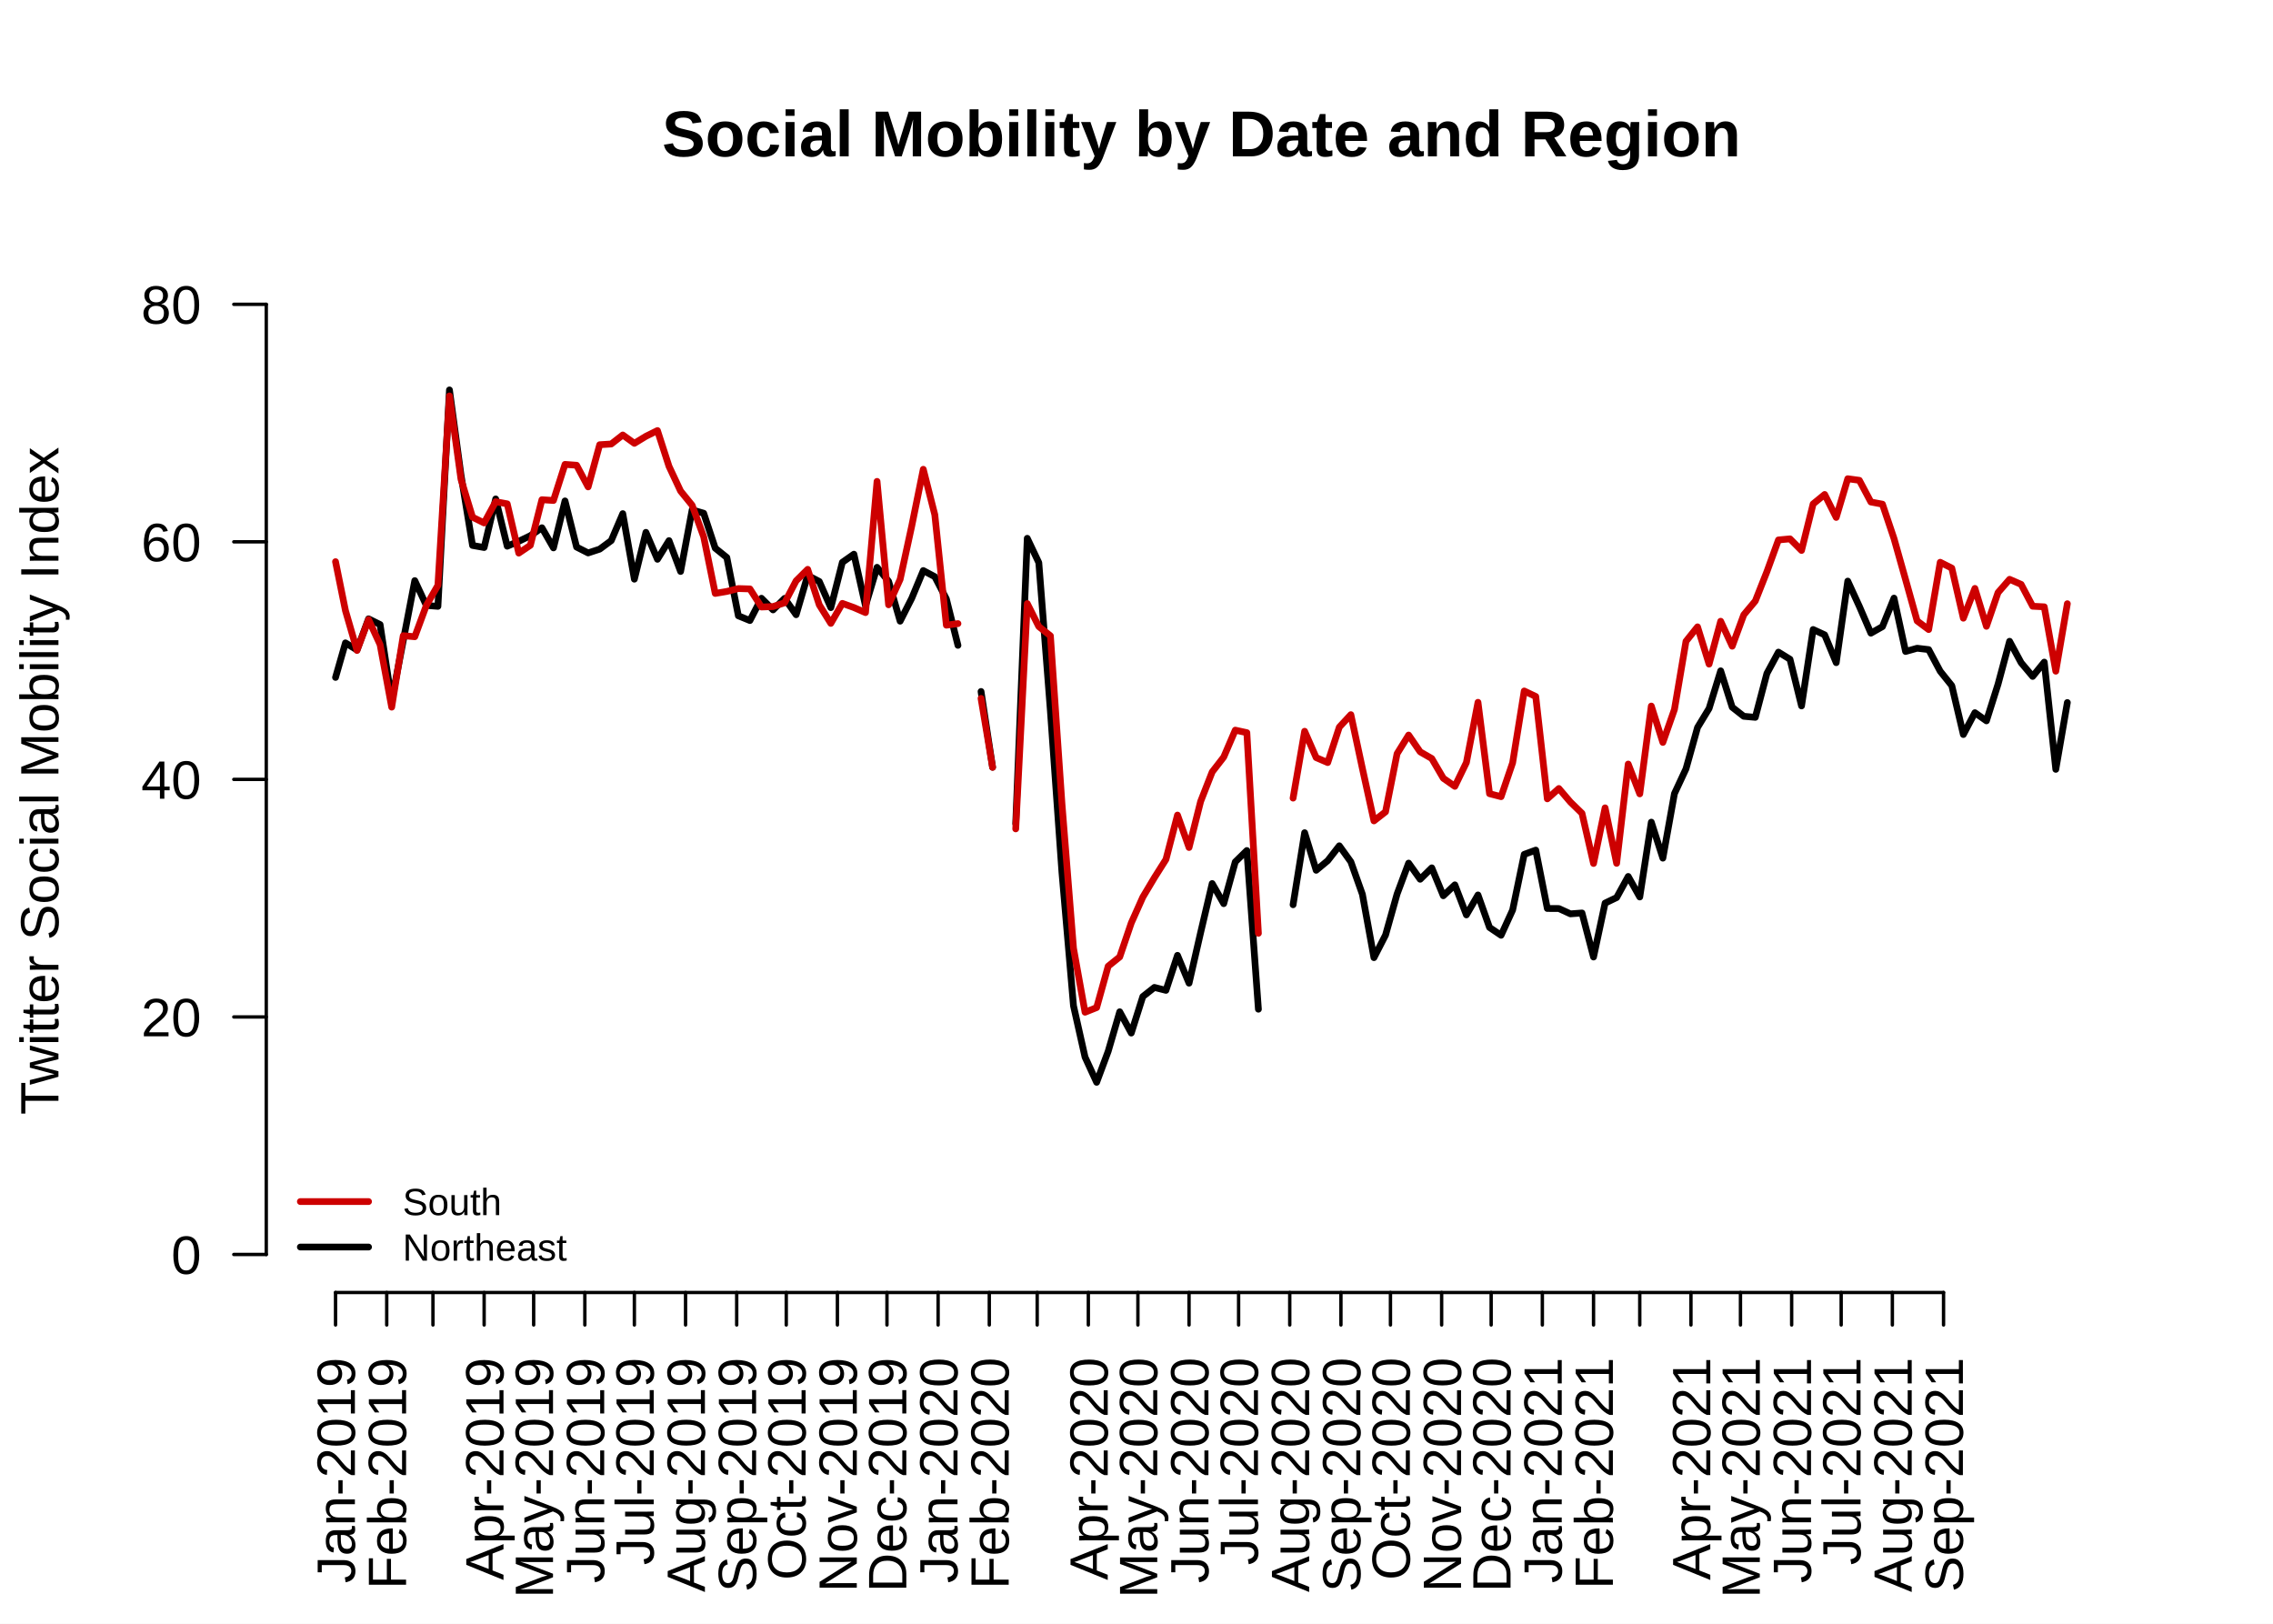
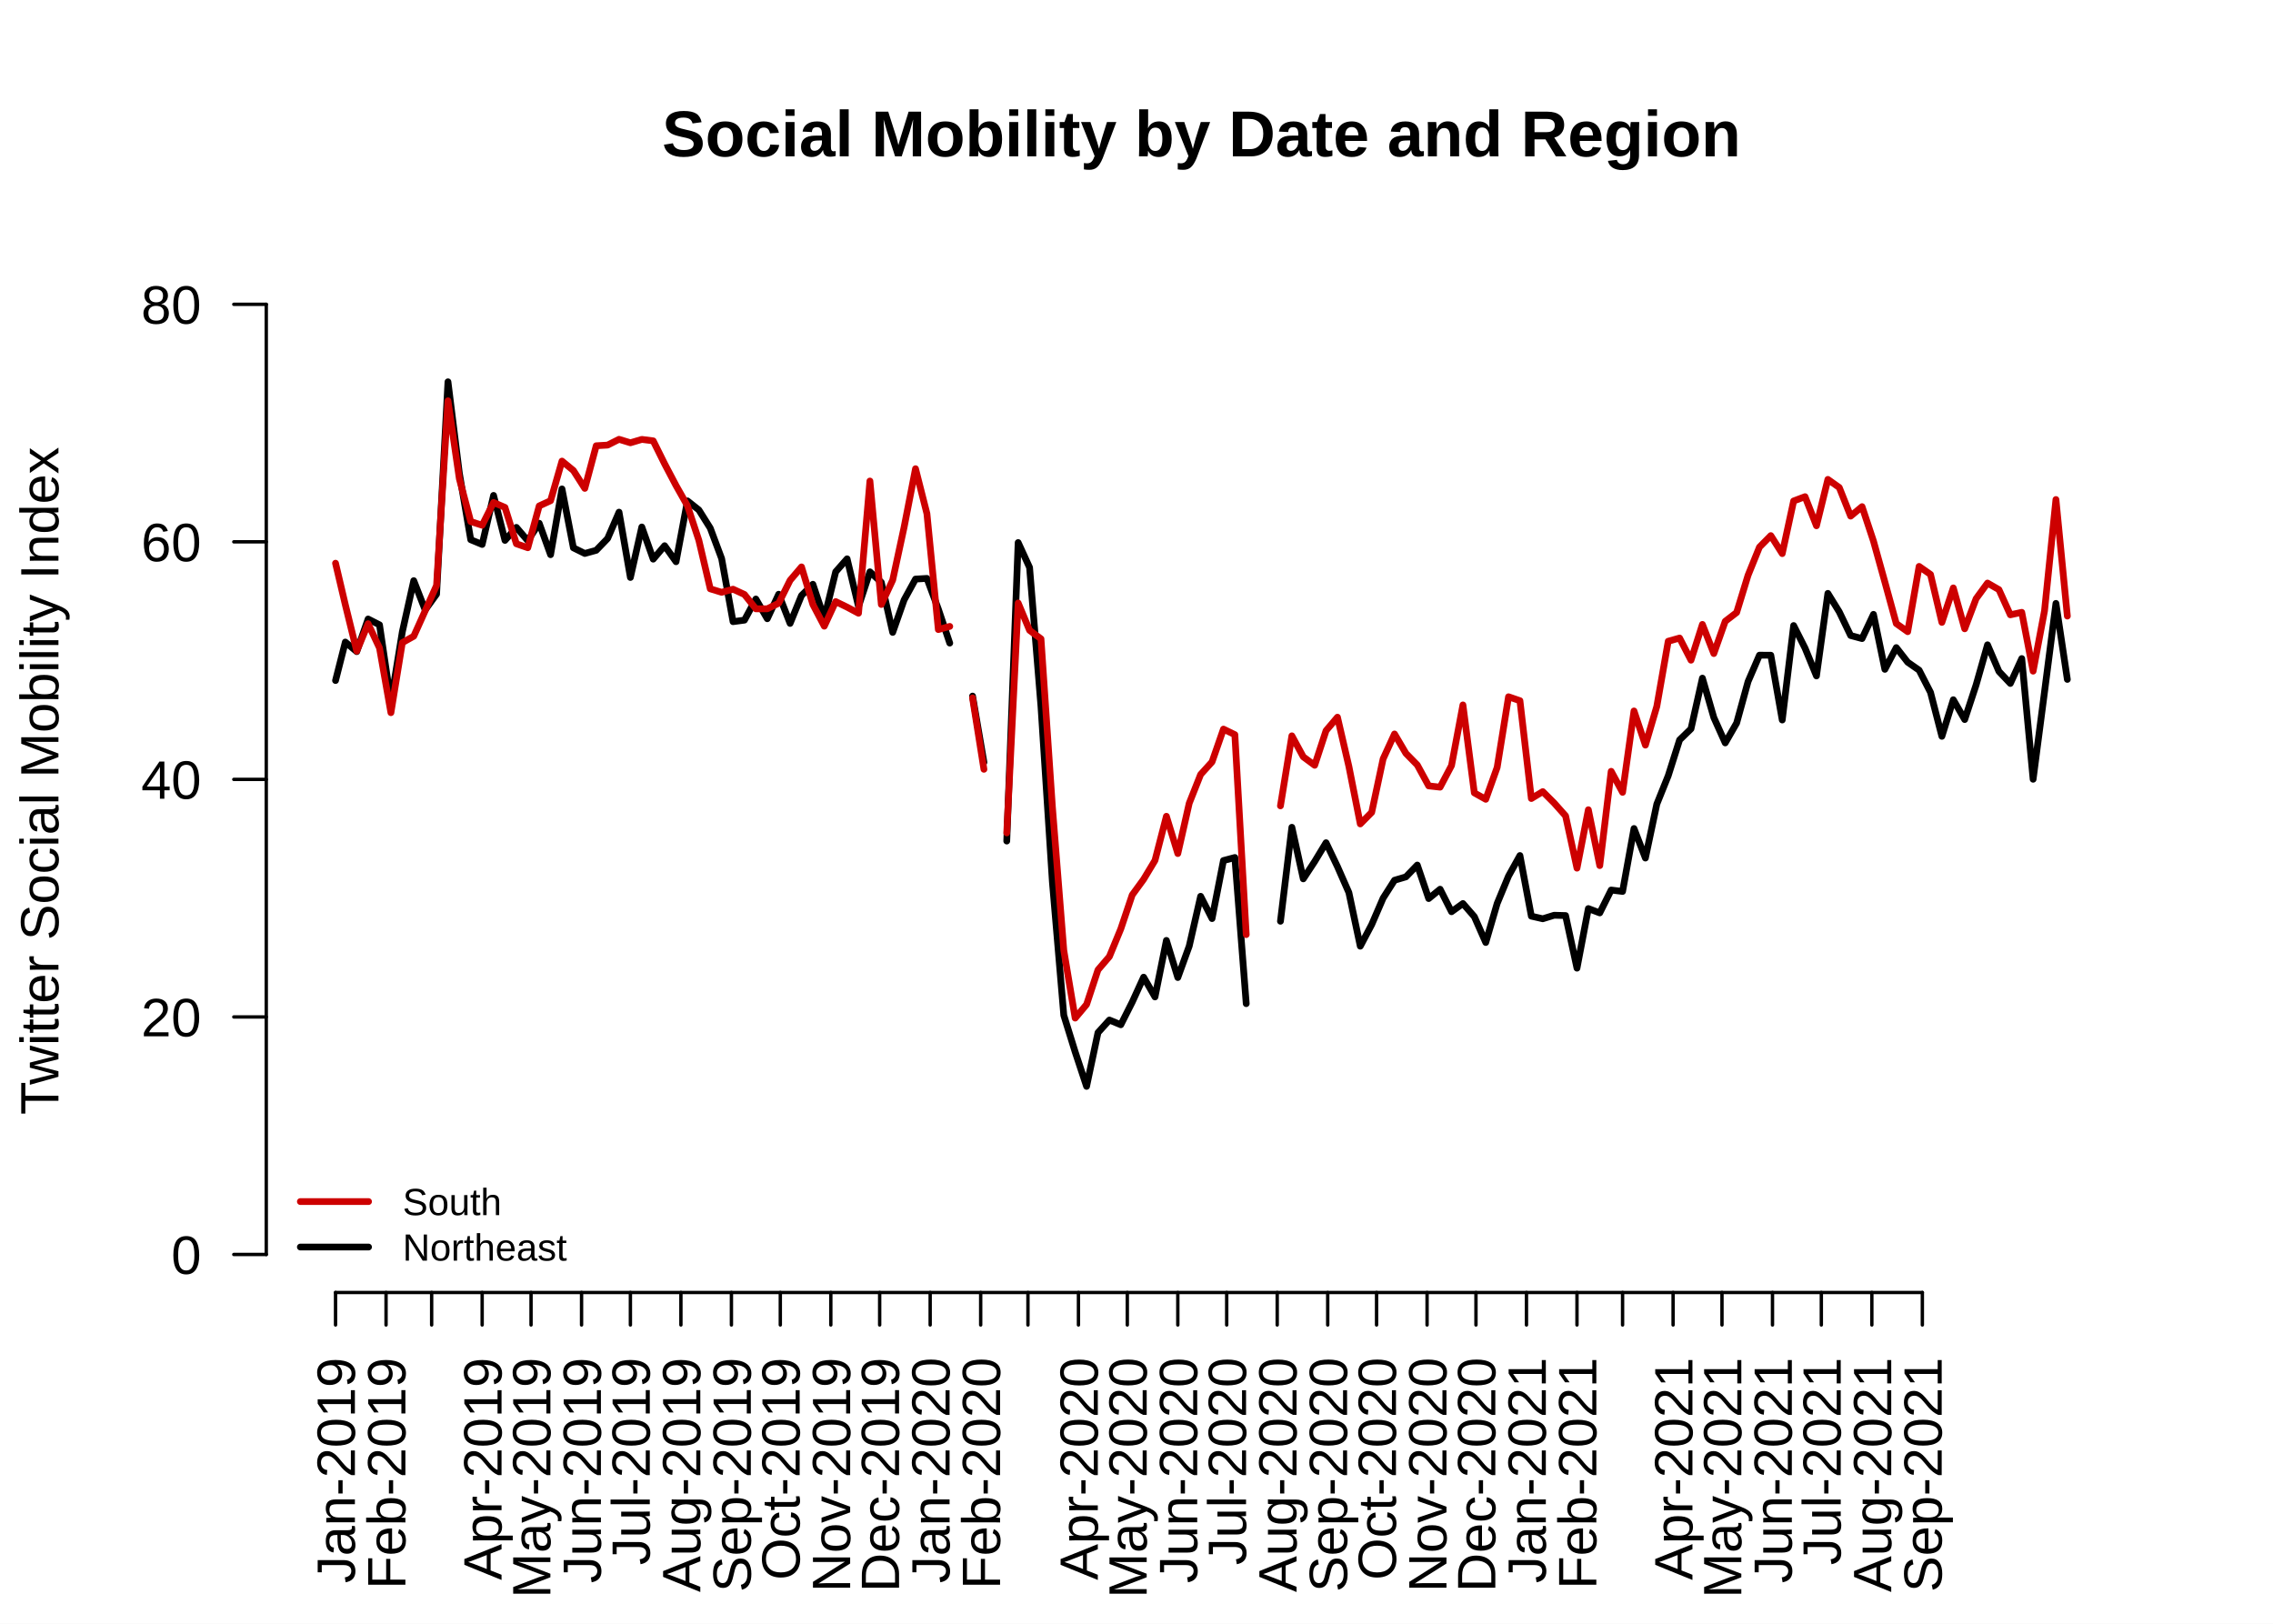
<svg xmlns="http://www.w3.org/2000/svg" viewBox="0 0 504.00 360.00">
  <defs>
    <style type="text/css">
    line, polyline, polygon, path, rect, circle {
      fill: none;
      stroke: #000000;
      stroke-linecap: round;
      stroke-linejoin: round;
      stroke-miterlimit: 10.00;
    }
  </style>
  </defs>
  <rect width="100%" height="100%" style="stroke: none; fill: #FFFFFF;" />
  <defs>
    <clipPath id="cpNTkuMDR8NDczLjc2fDI4Ni41Nnw1OS4wNA==">
      <rect x="59.04" y="59.04" width="414.72" height="227.52" />
    </clipPath>
  </defs>
-   <polyline points="74.40,150.19 76.60,142.53 79.16,144.11 81.72,137.20 84.28,138.47 86.85,155.36 89.41,142.05 91.97,128.73 94.53,134.23 97.10,134.43 99.66,86.45 102.22,105.33 104.78,120.93 107.35,121.39 109.91,110.62 112.47,121.10 115.03,120.01 117.60,118.77 120.16,117.01 122.72,121.47 125.28,111.06 127.85,121.29 130.41,122.59 132.97,121.75 135.53,119.86 138.09,113.88 140.66,128.41 143.22,118.03 145.78,124.00 148.34,119.86 150.91,126.70 153.47,113.04 156.03,113.79 158.59,121.53 161.16,123.60 163.72,136.53 166.28,137.58 168.84,132.64 171.41,135.22 173.97,132.67 176.53,136.29 179.09,127.57 181.66,128.92 184.22,134.72 186.78,124.67 189.34,122.87 191.91,134.33 194.47,125.78 197.03,128.88 199.59,137.72 202.16,132.65 204.72,126.50 207.28,127.86 209.84,132.79 212.41,143.08 " style="stroke-width: 1.50;" clip-path="url(#cpNTkuMDR8NDczLjc2fDI4Ni41Nnw1OS4wNA==)" />
-   <polyline points="217.53,153.31 220.09,170.10 " style="stroke-width: 1.50;" clip-path="url(#cpNTkuMDR8NDczLjc2fDI4Ni41Nnw1OS4wNA==)" />
-   <polyline points="225.22,182.60 227.78,119.35 230.34,124.75 232.91,157.63 235.47,193.44 238.03,222.99 240.59,234.37 243.16,239.96 245.72,233.09 248.28,224.32 250.84,229.04 253.40,220.95 255.97,218.92 258.53,219.57 261.09,211.81 263.65,217.98 266.22,206.76 268.78,195.89 271.34,200.35 273.90,191.09 276.47,188.57 279.03,223.75 " style="stroke-width: 1.50;" clip-path="url(#cpNTkuMDR8NDczLjc2fDI4Ni41Nnw1OS4wNA==)" />
-   <polyline points="286.72,200.59 289.28,184.62 291.84,192.95 294.40,190.82 296.97,187.52 299.53,191.07 302.09,198.28 304.65,212.32 307.22,207.31 309.78,198.21 312.34,191.36 314.90,194.94 317.47,192.41 320.03,198.60 322.59,196.18 325.15,202.84 327.72,198.42 330.28,205.63 332.84,207.36 335.40,201.76 337.97,189.42 340.53,188.48 343.09,201.42 345.65,201.43 348.22,202.61 350.78,202.42 353.34,212.18 355.90,200.23 358.46,199.00 361.03,194.32 363.59,198.87 366.15,182.28 368.71,190.26 371.28,175.95 373.84,170.46 376.40,161.29 378.96,157.08 381.53,148.73 384.09,156.80 386.65,158.81 389.21,159.04 391.78,149.31 394.34,144.58 396.90,146.16 399.46,156.51 402.03,139.57 404.59,140.75 407.15,146.92 409.71,128.84 412.28,134.44 414.84,140.38 417.40,138.93 419.96,132.61 422.53,144.44 425.09,143.72 427.65,144.02 430.21,148.82 432.78,152.02 435.34,162.85 437.90,158.01 440.46,159.82 443.03,151.70 445.59,142.18 448.15,146.93 450.71,149.97 453.28,146.80 455.84,170.57 458.40,155.76 " style="stroke-width: 1.50;" clip-path="url(#cpNTkuMDR8NDczLjc2fDI4Ni41Nnw1OS4wNA==)" />
+   <polyline points="74.40,150.88 76.57,142.35 79.10,144.47 81.62,137.24 84.15,138.53 86.68,155.61 89.21,140.08 91.74,128.74 94.27,135.23 96.80,131.73 99.33,84.65 101.85,104.90 104.38,119.66 106.91,120.71 109.44,109.84 111.97,119.81 114.50,116.93 117.03,119.88 119.56,116.01 122.08,122.98 124.61,108.40 127.14,121.46 129.67,122.71 132.20,122.01 134.73,119.39 137.26,113.55 139.78,128.03 142.31,116.84 144.84,123.97 147.37,120.99 149.90,124.54 152.43,111.05 154.96,113.06 157.49,117.09 160.01,123.84 162.54,137.83 165.07,137.49 167.60,132.81 170.13,137.18 172.66,131.75 175.19,138.22 177.72,132.03 180.24,129.54 182.77,137.07 185.30,126.77 187.83,123.90 190.36,134.46 192.89,126.78 195.42,129.12 197.94,140.21 200.47,133.01 203.00,128.39 205.53,128.24 208.06,135.04 210.59,142.58 " style="stroke-width: 1.50;" clip-path="url(#cpNTkuMDR8NDczLjc2fDI4Ni41Nnw1OS4wNA==)" />
+   <polyline points="215.65,154.33 218.17,169.01 " style="stroke-width: 1.50;" clip-path="url(#cpNTkuMDR8NDczLjc2fDI4Ni41Nnw1OS4wNA==)" />
+   <polyline points="223.23,186.47 225.76,120.29 228.29,125.81 230.82,156.64 233.35,195.51 235.88,225.10 238.40,233.22 240.93,240.86 243.46,228.94 245.99,226.15 248.52,227.20 251.05,222.18 253.58,216.65 256.10,221.03 258.63,208.50 261.16,216.73 263.69,209.76 266.22,198.72 268.75,203.66 271.28,190.79 273.81,190.12 276.33,222.52 " style="stroke-width: 1.50;" clip-path="url(#cpNTkuMDR8NDczLjc2fDI4Ni41Nnw1OS4wNA==)" />
+   <polyline points="283.92,204.25 286.45,183.42 288.98,194.85 291.51,191.00 294.03,186.84 296.56,192.14 299.09,197.89 301.62,209.78 304.15,204.99 306.68,199.13 309.21,195.16 311.74,194.41 314.26,191.79 316.79,199.22 319.32,197.15 321.85,202.14 324.38,200.32 326.91,203.23 329.44,208.96 331.97,200.31 334.49,194.23 337.02,189.68 339.55,203.12 342.08,203.70 344.61,202.92 347.14,202.99 349.67,214.65 352.19,201.44 354.72,202.40 357.25,197.33 359.78,197.64 362.31,183.69 364.84,190.24 367.37,178.28 369.90,171.99 372.42,164.05 374.95,161.59 377.48,150.35 380.01,159.08 382.54,164.71 385.07,160.31 387.60,151.12 390.13,145.26 392.65,145.27 395.18,159.63 397.71,138.69 400.24,143.70 402.77,149.86 405.30,131.56 407.83,135.66 410.35,140.90 412.88,141.58 415.41,136.21 417.94,148.40 420.47,143.58 423.00,146.82 425.53,148.58 428.06,153.51 430.58,163.25 433.11,155.14 435.64,159.53 438.17,151.85 440.70,142.96 443.23,148.86 445.76,151.53 448.29,146.01 450.81,172.77 453.34,153.39 455.87,133.78 458.40,150.63 " style="stroke-width: 1.50;" clip-path="url(#cpNTkuMDR8NDczLjc2fDI4Ni41Nnw1OS4wNA==)" />
  <defs>
    <clipPath id="cpMC4wMHw1MDQuMDB8MzYwLjAwfDAuMDA=">
      <rect x="0.00" y="0.00" width="504.00" height="360.00" />
    </clipPath>
  </defs>
  <line x1="59.04" y1="278.13" x2="59.04" y2="67.47" style="stroke-width: 0.75;" clip-path="url(#cpMC4wMHw1MDQuMDB8MzYwLjAwfDAuMDA=)" />
  <line x1="59.04" y1="278.13" x2="51.84" y2="278.13" style="stroke-width: 0.75;" clip-path="url(#cpMC4wMHw1MDQuMDB8MzYwLjAwfDAuMDA=)" />
  <line x1="59.04" y1="225.47" x2="51.84" y2="225.47" style="stroke-width: 0.75;" clip-path="url(#cpMC4wMHw1MDQuMDB8MzYwLjAwfDAuMDA=)" />
  <line x1="59.04" y1="172.80" x2="51.84" y2="172.80" style="stroke-width: 0.75;" clip-path="url(#cpMC4wMHw1MDQuMDB8MzYwLjAwfDAuMDA=)" />
  <line x1="59.04" y1="120.13" x2="51.84" y2="120.13" style="stroke-width: 0.75;" clip-path="url(#cpMC4wMHw1MDQuMDB8MzYwLjAwfDAuMDA=)" />
  <line x1="59.04" y1="67.47" x2="51.84" y2="67.47" style="stroke-width: 0.75;" clip-path="url(#cpMC4wMHw1MDQuMDB8MzYwLjAwfDAuMDA=)" />
  <g clip-path="url(#cpMC4wMHw1MDQuMDB8MzYwLjAwfDAuMDA=)">
    <text x="37.97" y="282.43" style="font-size: 12.00px; font-family: Arial;" textLength="6.67px" lengthAdjust="spacingAndGlyphs">0</text>
  </g>
  <g clip-path="url(#cpMC4wMHw1MDQuMDB8MzYwLjAwfDAuMDA=)">
    <text x="31.29" y="229.76" style="font-size: 12.00px; font-family: Arial;" textLength="13.35px" lengthAdjust="spacingAndGlyphs">20</text>
  </g>
  <g clip-path="url(#cpMC4wMHw1MDQuMDB8MzYwLjAwfDAuMDA=)">
    <text x="31.29" y="177.09" style="font-size: 12.00px; font-family: Arial;" textLength="13.35px" lengthAdjust="spacingAndGlyphs">40</text>
  </g>
  <g clip-path="url(#cpMC4wMHw1MDQuMDB8MzYwLjAwfDAuMDA=)">
    <text x="31.29" y="124.43" style="font-size: 12.00px; font-family: Arial;" textLength="13.35px" lengthAdjust="spacingAndGlyphs">60</text>
  </g>
  <g clip-path="url(#cpMC4wMHw1MDQuMDB8MzYwLjAwfDAuMDA=)">
    <text x="31.29" y="71.76" style="font-size: 12.00px; font-family: Arial;" textLength="13.35px" lengthAdjust="spacingAndGlyphs">80</text>
  </g>
  <g clip-path="url(#cpMC4wMHw1MDQuMDB8MzYwLjAwfDAuMDA=)">
    <text x="146.78" y="34.67" style="font-size: 14.40px; font-weight: bold; font-family: Arial;" textLength="239.23px" lengthAdjust="spacingAndGlyphs">Social Mobility by Date and Region</text>
  </g>
  <g clip-path="url(#cpMC4wMHw1MDQuMDB8MzYwLjAwfDAuMDA=)">
    <text transform="translate(12.96,247.16) rotate(-90)" style="font-size: 12.00px; font-family: Arial;" textLength="148.72px" lengthAdjust="spacingAndGlyphs">Twitter Social Mobility Index</text>
  </g>
  <defs>
    <clipPath id="cpNTkuMDR8NDczLjc2fDI4Ni41Nnw1OS4wNA==">
      <rect x="59.04" y="59.04" width="414.72" height="227.52" />
    </clipPath>
  </defs>
-   <polyline points="74.40,124.53 76.60,135.38 79.16,144.21 81.72,137.36 84.28,142.92 86.85,156.78 89.41,140.94 91.97,141.17 94.53,134.24 97.10,129.77 99.66,87.78 102.22,106.27 104.78,114.67 107.35,115.94 109.91,111.23 112.47,111.71 115.03,122.63 117.60,120.89 120.16,110.79 122.72,110.96 125.28,102.96 127.85,103.15 130.41,107.95 132.97,98.60 135.53,98.44 138.09,96.44 140.66,98.29 143.22,96.73 145.78,95.46 148.34,103.39 150.91,108.87 153.47,112.02 156.03,119.01 158.59,131.57 161.16,131.13 163.72,130.49 166.28,130.57 168.84,134.58 171.41,134.48 173.97,133.65 176.53,128.77 179.09,126.23 181.66,134.11 184.22,138.21 186.78,133.78 189.34,134.70 191.91,135.82 194.47,106.73 197.03,134.09 199.59,128.45 202.16,116.63 204.72,104.05 207.28,114.13 209.84,138.61 212.41,138.26 " style="stroke-width: 1.50; stroke: #CD0000;" clip-path="url(#cpNTkuMDR8NDczLjc2fDI4Ni41Nnw1OS4wNA==)" />
-   <polyline points="217.53,154.84 220.09,170.13 " style="stroke-width: 1.50; stroke: #CD0000;" clip-path="url(#cpNTkuMDR8NDczLjc2fDI4Ni41Nnw1OS4wNA==)" />
-   <polyline points="225.22,183.77 227.78,133.82 230.34,138.92 232.91,140.97 235.47,178.20 238.03,210.23 240.59,224.42 243.16,223.39 245.72,214.22 248.28,212.16 250.84,204.63 253.40,198.90 255.97,194.59 258.53,190.54 261.09,180.71 263.65,187.90 266.22,177.69 268.78,171.15 271.34,167.85 273.90,161.88 276.47,162.44 279.03,206.92 " style="stroke-width: 1.50; stroke: #CD0000;" clip-path="url(#cpNTkuMDR8NDczLjc2fDI4Ni41Nnw1OS4wNA==)" />
-   <polyline points="286.72,176.95 289.28,162.13 291.84,167.97 294.40,169.07 296.97,161.21 299.53,158.45 302.09,170.38 304.65,182.00 307.22,179.99 309.78,167.10 312.34,162.97 314.90,166.69 317.47,168.17 320.03,172.55 322.59,174.34 325.15,169.06 327.72,155.71 330.28,175.97 332.84,176.63 335.40,169.12 337.97,153.20 340.53,154.42 343.09,177.11 345.65,174.82 348.22,177.83 350.78,180.32 353.34,191.44 355.90,179.11 358.46,191.41 361.03,169.40 363.59,176.01 366.15,156.54 368.71,164.60 371.28,157.29 373.84,142.18 376.40,138.98 378.96,147.24 381.53,137.74 384.09,143.27 386.65,136.31 389.21,133.25 391.78,126.75 394.34,119.71 396.90,119.47 399.46,122.04 402.03,111.73 404.59,109.63 407.15,114.72 409.71,106.14 412.28,106.49 414.84,111.30 417.40,111.78 419.96,119.39 422.53,128.50 425.09,137.66 427.65,139.58 430.21,124.66 432.78,125.96 435.34,137.06 437.90,130.46 440.46,138.86 443.03,131.38 445.59,128.44 448.15,129.56 450.71,134.41 453.28,134.54 455.84,148.81 458.40,133.85 " style="stroke-width: 1.50; stroke: #CD0000;" clip-path="url(#cpNTkuMDR8NDczLjc2fDI4Ni41Nnw1OS4wNA==)" />
+   <polyline points="74.40,124.87 76.57,134.08 79.10,144.36 81.62,138.28 84.15,143.66 86.68,158.01 89.21,142.48 91.74,141.06 94.27,135.43 96.80,129.80 99.33,88.86 101.85,106.14 104.38,115.64 106.91,116.45 109.44,111.41 111.97,112.50 114.50,120.56 117.03,121.44 119.56,112.17 122.08,111.01 124.61,102.23 127.14,104.31 129.67,108.28 132.20,98.83 134.73,98.68 137.26,97.40 139.78,98.17 142.31,97.42 144.84,97.74 147.37,102.84 149.90,107.65 152.43,112.13 154.96,119.80 157.49,130.55 160.01,131.32 162.54,130.63 165.07,131.80 167.60,134.98 170.13,134.98 172.66,133.74 175.19,128.66 177.72,125.69 180.24,134.02 182.77,138.83 185.30,133.38 187.83,134.61 190.36,135.96 192.89,106.65 195.42,134.02 197.94,128.61 200.47,116.88 203.00,103.92 205.53,113.88 208.06,139.58 210.59,138.88 " style="stroke-width: 1.50; stroke: #CD0000;" clip-path="url(#cpNTkuMDR8NDczLjc2fDI4Ni41Nnw1OS4wNA==)" />
+   <polyline points="215.65,154.73 218.17,170.56 " style="stroke-width: 1.50; stroke: #CD0000;" clip-path="url(#cpNTkuMDR8NDczLjc2fDI4Ni41Nnw1OS4wNA==)" />
+   <polyline points="223.23,184.66 225.76,133.69 228.29,139.75 230.82,141.64 233.35,178.89 235.88,210.71 238.40,225.72 240.93,222.70 243.46,215.03 245.99,212.08 248.52,205.94 251.05,198.42 253.58,194.95 256.10,190.76 258.63,180.98 261.16,189.24 263.69,178.09 266.22,171.71 268.75,168.92 271.28,161.65 273.81,162.88 276.33,207.21 " style="stroke-width: 1.50; stroke: #CD0000;" clip-path="url(#cpNTkuMDR8NDczLjc2fDI4Ni41Nnw1OS4wNA==)" />
+   <polyline points="283.92,178.67 286.45,163.14 288.98,167.80 291.51,169.67 294.03,161.99 296.56,159.01 299.09,169.91 301.62,182.67 304.15,180.11 306.68,168.26 309.21,162.73 311.74,167.03 314.26,169.60 316.79,174.24 319.32,174.52 321.85,169.73 324.38,156.29 326.91,175.79 329.44,177.21 331.97,170.14 334.49,154.48 337.02,155.35 339.55,177.04 342.08,175.51 344.61,178.04 347.14,180.88 349.67,192.48 352.19,179.53 354.72,191.91 357.25,171.01 359.78,175.67 362.31,157.63 364.84,165.20 367.37,156.61 369.90,142.17 372.42,141.46 374.95,146.37 377.48,138.44 380.01,144.90 382.54,137.75 385.07,135.80 387.60,127.55 390.13,121.30 392.65,118.75 395.18,122.74 397.71,111.07 400.24,110.12 402.77,116.57 405.30,106.29 407.83,108.09 410.35,114.43 412.88,112.33 415.41,119.96 417.94,129.04 420.47,138.25 423.00,140.05 425.53,125.58 428.06,127.36 430.58,137.99 433.11,130.35 435.64,139.41 438.17,132.73 440.70,129.27 443.23,130.73 445.76,136.31 448.29,135.76 450.81,148.80 453.34,135.41 455.87,110.75 458.40,136.59 " style="stroke-width: 1.50; stroke: #CD0000;" clip-path="url(#cpNTkuMDR8NDczLjc2fDI4Ni41Nnw1OS4wNA==)" />
  <defs>
    <clipPath id="cpMC4wMHw1MDQuMDB8MzYwLjAwfDAuMDA=">
      <rect x="0.00" y="0.00" width="504.00" height="360.00" />
    </clipPath>
  </defs>
-   <line x1="74.40" y1="286.56" x2="430.95" y2="286.56" style="stroke-width: 0.75;" clip-path="url(#cpMC4wMHw1MDQuMDB8MzYwLjAwfDAuMDA=)" />
+   <line x1="74.40" y1="286.56" x2="426.25" y2="286.56" style="stroke-width: 0.75;" clip-path="url(#cpMC4wMHw1MDQuMDB8MzYwLjAwfDAuMDA=)" />
  <line x1="74.40" y1="286.56" x2="74.40" y2="293.76" style="stroke-width: 0.75;" clip-path="url(#cpMC4wMHw1MDQuMDB8MzYwLjAwfDAuMDA=)" />
-   <line x1="85.75" y1="286.56" x2="85.75" y2="293.76" style="stroke-width: 0.75;" clip-path="url(#cpMC4wMHw1MDQuMDB8MzYwLjAwfDAuMDA=)" />
-   <line x1="96.00" y1="286.56" x2="96.00" y2="293.76" style="stroke-width: 0.75;" clip-path="url(#cpMC4wMHw1MDQuMDB8MzYwLjAwfDAuMDA=)" />
-   <line x1="107.35" y1="286.56" x2="107.35" y2="293.76" style="stroke-width: 0.75;" clip-path="url(#cpMC4wMHw1MDQuMDB8MzYwLjAwfDAuMDA=)" />
-   <line x1="118.33" y1="286.56" x2="118.33" y2="293.76" style="stroke-width: 0.75;" clip-path="url(#cpMC4wMHw1MDQuMDB8MzYwLjAwfDAuMDA=)" />
-   <line x1="129.68" y1="286.56" x2="129.68" y2="293.76" style="stroke-width: 0.75;" clip-path="url(#cpMC4wMHw1MDQuMDB8MzYwLjAwfDAuMDA=)" />
-   <line x1="140.66" y1="286.56" x2="140.66" y2="293.76" style="stroke-width: 0.75;" clip-path="url(#cpMC4wMHw1MDQuMDB8MzYwLjAwfDAuMDA=)" />
-   <line x1="152.01" y1="286.56" x2="152.01" y2="293.76" style="stroke-width: 0.75;" clip-path="url(#cpMC4wMHw1MDQuMDB8MzYwLjAwfDAuMDA=)" />
-   <line x1="163.35" y1="286.56" x2="163.35" y2="293.76" style="stroke-width: 0.75;" clip-path="url(#cpMC4wMHw1MDQuMDB8MzYwLjAwfDAuMDA=)" />
-   <line x1="174.34" y1="286.56" x2="174.34" y2="293.76" style="stroke-width: 0.75;" clip-path="url(#cpMC4wMHw1MDQuMDB8MzYwLjAwfDAuMDA=)" />
-   <line x1="185.68" y1="286.56" x2="185.68" y2="293.76" style="stroke-width: 0.75;" clip-path="url(#cpMC4wMHw1MDQuMDB8MzYwLjAwfDAuMDA=)" />
-   <line x1="196.67" y1="286.56" x2="196.67" y2="293.76" style="stroke-width: 0.75;" clip-path="url(#cpMC4wMHw1MDQuMDB8MzYwLjAwfDAuMDA=)" />
-   <line x1="208.01" y1="286.56" x2="208.01" y2="293.76" style="stroke-width: 0.75;" clip-path="url(#cpMC4wMHw1MDQuMDB8MzYwLjAwfDAuMDA=)" />
-   <line x1="219.36" y1="286.56" x2="219.36" y2="293.76" style="stroke-width: 0.75;" clip-path="url(#cpMC4wMHw1MDQuMDB8MzYwLjAwfDAuMDA=)" />
-   <line x1="229.98" y1="286.56" x2="229.98" y2="293.76" style="stroke-width: 0.75;" clip-path="url(#cpMC4wMHw1MDQuMDB8MzYwLjAwfDAuMDA=)" />
-   <line x1="241.32" y1="286.56" x2="241.32" y2="293.76" style="stroke-width: 0.75;" clip-path="url(#cpMC4wMHw1MDQuMDB8MzYwLjAwfDAuMDA=)" />
-   <line x1="252.31" y1="286.56" x2="252.31" y2="293.76" style="stroke-width: 0.75;" clip-path="url(#cpMC4wMHw1MDQuMDB8MzYwLjAwfDAuMDA=)" />
-   <line x1="263.65" y1="286.56" x2="263.65" y2="293.76" style="stroke-width: 0.75;" clip-path="url(#cpMC4wMHw1MDQuMDB8MzYwLjAwfDAuMDA=)" />
-   <line x1="274.64" y1="286.56" x2="274.64" y2="293.76" style="stroke-width: 0.75;" clip-path="url(#cpMC4wMHw1MDQuMDB8MzYwLjAwfDAuMDA=)" />
-   <line x1="285.98" y1="286.56" x2="285.98" y2="293.76" style="stroke-width: 0.75;" clip-path="url(#cpMC4wMHw1MDQuMDB8MzYwLjAwfDAuMDA=)" />
-   <line x1="297.33" y1="286.56" x2="297.33" y2="293.76" style="stroke-width: 0.75;" clip-path="url(#cpMC4wMHw1MDQuMDB8MzYwLjAwfDAuMDA=)" />
-   <line x1="308.31" y1="286.56" x2="308.31" y2="293.76" style="stroke-width: 0.75;" clip-path="url(#cpMC4wMHw1MDQuMDB8MzYwLjAwfDAuMDA=)" />
-   <line x1="319.66" y1="286.56" x2="319.66" y2="293.76" style="stroke-width: 0.75;" clip-path="url(#cpMC4wMHw1MDQuMDB8MzYwLjAwfDAuMDA=)" />
-   <line x1="330.64" y1="286.56" x2="330.64" y2="293.76" style="stroke-width: 0.75;" clip-path="url(#cpMC4wMHw1MDQuMDB8MzYwLjAwfDAuMDA=)" />
-   <line x1="341.99" y1="286.56" x2="341.99" y2="293.76" style="stroke-width: 0.75;" clip-path="url(#cpMC4wMHw1MDQuMDB8MzYwLjAwfDAuMDA=)" />
-   <line x1="353.34" y1="286.56" x2="353.34" y2="293.76" style="stroke-width: 0.75;" clip-path="url(#cpMC4wMHw1MDQuMDB8MzYwLjAwfDAuMDA=)" />
-   <line x1="363.59" y1="286.56" x2="363.59" y2="293.76" style="stroke-width: 0.75;" clip-path="url(#cpMC4wMHw1MDQuMDB8MzYwLjAwfDAuMDA=)" />
-   <line x1="374.94" y1="286.56" x2="374.94" y2="293.76" style="stroke-width: 0.75;" clip-path="url(#cpMC4wMHw1MDQuMDB8MzYwLjAwfDAuMDA=)" />
-   <line x1="385.92" y1="286.56" x2="385.92" y2="293.76" style="stroke-width: 0.75;" clip-path="url(#cpMC4wMHw1MDQuMDB8MzYwLjAwfDAuMDA=)" />
-   <line x1="397.27" y1="286.56" x2="397.27" y2="293.76" style="stroke-width: 0.75;" clip-path="url(#cpMC4wMHw1MDQuMDB8MzYwLjAwfDAuMDA=)" />
-   <line x1="408.25" y1="286.56" x2="408.25" y2="293.76" style="stroke-width: 0.75;" clip-path="url(#cpMC4wMHw1MDQuMDB8MzYwLjAwfDAuMDA=)" />
-   <line x1="419.60" y1="286.56" x2="419.60" y2="293.76" style="stroke-width: 0.75;" clip-path="url(#cpMC4wMHw1MDQuMDB8MzYwLjAwfDAuMDA=)" />
-   <line x1="430.95" y1="286.56" x2="430.95" y2="293.76" style="stroke-width: 0.75;" clip-path="url(#cpMC4wMHw1MDQuMDB8MzYwLjAwfDAuMDA=)" />
+   <line x1="85.60" y1="286.56" x2="85.60" y2="293.76" style="stroke-width: 0.75;" clip-path="url(#cpMC4wMHw1MDQuMDB8MzYwLjAwfDAuMDA=)" />
+   <line x1="95.71" y1="286.56" x2="95.71" y2="293.76" style="stroke-width: 0.75;" clip-path="url(#cpMC4wMHw1MDQuMDB8MzYwLjAwfDAuMDA=)" />
+   <line x1="106.91" y1="286.56" x2="106.91" y2="293.76" style="stroke-width: 0.75;" clip-path="url(#cpMC4wMHw1MDQuMDB8MzYwLjAwfDAuMDA=)" />
+   <line x1="117.75" y1="286.56" x2="117.75" y2="293.76" style="stroke-width: 0.75;" clip-path="url(#cpMC4wMHw1MDQuMDB8MzYwLjAwfDAuMDA=)" />
+   <line x1="128.95" y1="286.56" x2="128.95" y2="293.76" style="stroke-width: 0.75;" clip-path="url(#cpMC4wMHw1MDQuMDB8MzYwLjAwfDAuMDA=)" />
+   <line x1="139.78" y1="286.56" x2="139.78" y2="293.76" style="stroke-width: 0.75;" clip-path="url(#cpMC4wMHw1MDQuMDB8MzYwLjAwfDAuMDA=)" />
+   <line x1="150.98" y1="286.56" x2="150.98" y2="293.76" style="stroke-width: 0.75;" clip-path="url(#cpMC4wMHw1MDQuMDB8MzYwLjAwfDAuMDA=)" />
+   <line x1="162.18" y1="286.56" x2="162.18" y2="293.76" style="stroke-width: 0.75;" clip-path="url(#cpMC4wMHw1MDQuMDB8MzYwLjAwfDAuMDA=)" />
+   <line x1="173.02" y1="286.56" x2="173.02" y2="293.76" style="stroke-width: 0.75;" clip-path="url(#cpMC4wMHw1MDQuMDB8MzYwLjAwfDAuMDA=)" />
+   <line x1="184.22" y1="286.56" x2="184.22" y2="293.76" style="stroke-width: 0.75;" clip-path="url(#cpMC4wMHw1MDQuMDB8MzYwLjAwfDAuMDA=)" />
+   <line x1="195.05" y1="286.56" x2="195.05" y2="293.76" style="stroke-width: 0.75;" clip-path="url(#cpMC4wMHw1MDQuMDB8MzYwLjAwfDAuMDA=)" />
+   <line x1="206.25" y1="286.56" x2="206.25" y2="293.76" style="stroke-width: 0.75;" clip-path="url(#cpMC4wMHw1MDQuMDB8MzYwLjAwfDAuMDA=)" />
+   <line x1="217.45" y1="286.56" x2="217.45" y2="293.76" style="stroke-width: 0.75;" clip-path="url(#cpMC4wMHw1MDQuMDB8MzYwLjAwfDAuMDA=)" />
+   <line x1="227.93" y1="286.56" x2="227.93" y2="293.76" style="stroke-width: 0.75;" clip-path="url(#cpMC4wMHw1MDQuMDB8MzYwLjAwfDAuMDA=)" />
+   <line x1="239.13" y1="286.56" x2="239.13" y2="293.76" style="stroke-width: 0.75;" clip-path="url(#cpMC4wMHw1MDQuMDB8MzYwLjAwfDAuMDA=)" />
+   <line x1="249.96" y1="286.56" x2="249.96" y2="293.76" style="stroke-width: 0.75;" clip-path="url(#cpMC4wMHw1MDQuMDB8MzYwLjAwfDAuMDA=)" />
+   <line x1="261.16" y1="286.56" x2="261.16" y2="293.76" style="stroke-width: 0.75;" clip-path="url(#cpMC4wMHw1MDQuMDB8MzYwLjAwfDAuMDA=)" />
+   <line x1="272.00" y1="286.56" x2="272.00" y2="293.76" style="stroke-width: 0.75;" clip-path="url(#cpMC4wMHw1MDQuMDB8MzYwLjAwfDAuMDA=)" />
+   <line x1="283.20" y1="286.56" x2="283.20" y2="293.76" style="stroke-width: 0.75;" clip-path="url(#cpMC4wMHw1MDQuMDB8MzYwLjAwfDAuMDA=)" />
+   <line x1="294.40" y1="286.56" x2="294.40" y2="293.76" style="stroke-width: 0.75;" clip-path="url(#cpMC4wMHw1MDQuMDB8MzYwLjAwfDAuMDA=)" />
+   <line x1="305.23" y1="286.56" x2="305.23" y2="293.76" style="stroke-width: 0.75;" clip-path="url(#cpMC4wMHw1MDQuMDB8MzYwLjAwfDAuMDA=)" />
+   <line x1="316.43" y1="286.56" x2="316.43" y2="293.76" style="stroke-width: 0.75;" clip-path="url(#cpMC4wMHw1MDQuMDB8MzYwLjAwfDAuMDA=)" />
+   <line x1="327.27" y1="286.56" x2="327.27" y2="293.76" style="stroke-width: 0.75;" clip-path="url(#cpMC4wMHw1MDQuMDB8MzYwLjAwfDAuMDA=)" />
+   <line x1="338.47" y1="286.56" x2="338.47" y2="293.76" style="stroke-width: 0.75;" clip-path="url(#cpMC4wMHw1MDQuMDB8MzYwLjAwfDAuMDA=)" />
+   <line x1="349.67" y1="286.56" x2="349.67" y2="293.76" style="stroke-width: 0.75;" clip-path="url(#cpMC4wMHw1MDQuMDB8MzYwLjAwfDAuMDA=)" />
+   <line x1="359.78" y1="286.56" x2="359.78" y2="293.76" style="stroke-width: 0.75;" clip-path="url(#cpMC4wMHw1MDQuMDB8MzYwLjAwfDAuMDA=)" />
+   <line x1="370.98" y1="286.56" x2="370.98" y2="293.76" style="stroke-width: 0.75;" clip-path="url(#cpMC4wMHw1MDQuMDB8MzYwLjAwfDAuMDA=)" />
+   <line x1="381.82" y1="286.56" x2="381.82" y2="293.76" style="stroke-width: 0.75;" clip-path="url(#cpMC4wMHw1MDQuMDB8MzYwLjAwfDAuMDA=)" />
+   <line x1="393.02" y1="286.56" x2="393.02" y2="293.76" style="stroke-width: 0.75;" clip-path="url(#cpMC4wMHw1MDQuMDB8MzYwLjAwfDAuMDA=)" />
+   <line x1="403.85" y1="286.56" x2="403.85" y2="293.76" style="stroke-width: 0.75;" clip-path="url(#cpMC4wMHw1MDQuMDB8MzYwLjAwfDAuMDA=)" />
+   <line x1="415.05" y1="286.56" x2="415.05" y2="293.76" style="stroke-width: 0.75;" clip-path="url(#cpMC4wMHw1MDQuMDB8MzYwLjAwfDAuMDA=)" />
+   <line x1="426.25" y1="286.56" x2="426.25" y2="293.76" style="stroke-width: 0.75;" clip-path="url(#cpMC4wMHw1MDQuMDB8MzYwLjAwfDAuMDA=)" />
  <g clip-path="url(#cpMC4wMHw1MDQuMDB8MzYwLjAwfDAuMDA=)">
    <text transform="translate(78.69,351.00) rotate(-90)" style="font-size: 12.00px; font-family: Arial;" textLength="50.04px" lengthAdjust="spacingAndGlyphs">Jan-2019</text>
  </g>
  <g clip-path="url(#cpMC4wMHw1MDQuMDB8MzYwLjAwfDAuMDA=)">
-     <text transform="translate(90.04,352.33) rotate(-90)" style="font-size: 12.00px; font-family: Arial;" textLength="51.37px" lengthAdjust="spacingAndGlyphs">Feb-2019</text>
-   </g>
-   <g clip-path="url(#cpMC4wMHw1MDQuMDB8MzYwLjAwfDAuMDA=)">
-     <text transform="translate(111.64,350.33) rotate(-90)" style="font-size: 12.00px; font-family: Arial;" textLength="49.37px" lengthAdjust="spacingAndGlyphs">Apr-2019</text>
-   </g>
-   <g clip-path="url(#cpMC4wMHw1MDQuMDB8MzYwLjAwfDAuMDA=)">
-     <text transform="translate(122.62,354.32) rotate(-90)" style="font-size: 12.00px; font-family: Arial;" textLength="53.36px" lengthAdjust="spacingAndGlyphs">May-2019</text>
-   </g>
-   <g clip-path="url(#cpMC4wMHw1MDQuMDB8MzYwLjAwfDAuMDA=)">
-     <text transform="translate(133.97,351.00) rotate(-90)" style="font-size: 12.00px; font-family: Arial;" textLength="50.04px" lengthAdjust="spacingAndGlyphs">Jun-2019</text>
-   </g>
-   <g clip-path="url(#cpMC4wMHw1MDQuMDB8MzYwLjAwfDAuMDA=)">
-     <text transform="translate(144.95,346.99) rotate(-90)" style="font-size: 12.00px; font-family: Arial;" textLength="46.03px" lengthAdjust="spacingAndGlyphs">Jul-2019</text>
-   </g>
-   <g clip-path="url(#cpMC4wMHw1MDQuMDB8MzYwLjAwfDAuMDA=)">
-     <text transform="translate(156.30,353.00) rotate(-90)" style="font-size: 12.00px; font-family: Arial;" textLength="52.04px" lengthAdjust="spacingAndGlyphs">Aug-2019</text>
-   </g>
-   <g clip-path="url(#cpMC4wMHw1MDQuMDB8MzYwLjAwfDAuMDA=)">
-     <text transform="translate(167.65,353.00) rotate(-90)" style="font-size: 12.00px; font-family: Arial;" textLength="52.04px" lengthAdjust="spacingAndGlyphs">Sep-2019</text>
-   </g>
-   <g clip-path="url(#cpMC4wMHw1MDQuMDB8MzYwLjAwfDAuMDA=)">
-     <text transform="translate(178.63,350.32) rotate(-90)" style="font-size: 12.00px; font-family: Arial;" textLength="49.36px" lengthAdjust="spacingAndGlyphs">Oct-2019</text>
-   </g>
-   <g clip-path="url(#cpMC4wMHw1MDQuMDB8MzYwLjAwfDAuMDA=)">
-     <text transform="translate(189.98,352.99) rotate(-90)" style="font-size: 12.00px; font-family: Arial;" textLength="52.03px" lengthAdjust="spacingAndGlyphs">Nov-2019</text>
-   </g>
-   <g clip-path="url(#cpMC4wMHw1MDQuMDB8MzYwLjAwfDAuMDA=)">
-     <text transform="translate(200.96,352.99) rotate(-90)" style="font-size: 12.00px; font-family: Arial;" textLength="52.03px" lengthAdjust="spacingAndGlyphs">Dec-2019</text>
-   </g>
-   <g clip-path="url(#cpMC4wMHw1MDQuMDB8MzYwLjAwfDAuMDA=)">
-     <text transform="translate(212.31,351.00) rotate(-90)" style="font-size: 12.00px; font-family: Arial;" textLength="50.04px" lengthAdjust="spacingAndGlyphs">Jan-2020</text>
-   </g>
-   <g clip-path="url(#cpMC4wMHw1MDQuMDB8MzYwLjAwfDAuMDA=)">
-     <text transform="translate(223.66,352.33) rotate(-90)" style="font-size: 12.00px; font-family: Arial;" textLength="51.37px" lengthAdjust="spacingAndGlyphs">Feb-2020</text>
-   </g>
-   <g clip-path="url(#cpMC4wMHw1MDQuMDB8MzYwLjAwfDAuMDA=)">
-     <text transform="translate(245.62,350.33) rotate(-90)" style="font-size: 12.00px; font-family: Arial;" textLength="49.37px" lengthAdjust="spacingAndGlyphs">Apr-2020</text>
-   </g>
-   <g clip-path="url(#cpMC4wMHw1MDQuMDB8MzYwLjAwfDAuMDA=)">
-     <text transform="translate(256.60,354.32) rotate(-90)" style="font-size: 12.00px; font-family: Arial;" textLength="53.36px" lengthAdjust="spacingAndGlyphs">May-2020</text>
-   </g>
-   <g clip-path="url(#cpMC4wMHw1MDQuMDB8MzYwLjAwfDAuMDA=)">
-     <text transform="translate(267.95,351.00) rotate(-90)" style="font-size: 12.00px; font-family: Arial;" textLength="50.04px" lengthAdjust="spacingAndGlyphs">Jun-2020</text>
-   </g>
-   <g clip-path="url(#cpMC4wMHw1MDQuMDB8MzYwLjAwfDAuMDA=)">
-     <text transform="translate(278.93,346.99) rotate(-90)" style="font-size: 12.00px; font-family: Arial;" textLength="46.03px" lengthAdjust="spacingAndGlyphs">Jul-2020</text>
-   </g>
-   <g clip-path="url(#cpMC4wMHw1MDQuMDB8MzYwLjAwfDAuMDA=)">
-     <text transform="translate(290.28,353.00) rotate(-90)" style="font-size: 12.00px; font-family: Arial;" textLength="52.04px" lengthAdjust="spacingAndGlyphs">Aug-2020</text>
-   </g>
-   <g clip-path="url(#cpMC4wMHw1MDQuMDB8MzYwLjAwfDAuMDA=)">
-     <text transform="translate(301.63,353.00) rotate(-90)" style="font-size: 12.00px; font-family: Arial;" textLength="52.04px" lengthAdjust="spacingAndGlyphs">Sep-2020</text>
-   </g>
-   <g clip-path="url(#cpMC4wMHw1MDQuMDB8MzYwLjAwfDAuMDA=)">
-     <text transform="translate(312.61,350.32) rotate(-90)" style="font-size: 12.00px; font-family: Arial;" textLength="49.36px" lengthAdjust="spacingAndGlyphs">Oct-2020</text>
-   </g>
-   <g clip-path="url(#cpMC4wMHw1MDQuMDB8MzYwLjAwfDAuMDA=)">
-     <text transform="translate(323.96,352.99) rotate(-90)" style="font-size: 12.00px; font-family: Arial;" textLength="52.03px" lengthAdjust="spacingAndGlyphs">Nov-2020</text>
-   </g>
-   <g clip-path="url(#cpMC4wMHw1MDQuMDB8MzYwLjAwfDAuMDA=)">
-     <text transform="translate(334.94,352.99) rotate(-90)" style="font-size: 12.00px; font-family: Arial;" textLength="52.03px" lengthAdjust="spacingAndGlyphs">Dec-2020</text>
-   </g>
-   <g clip-path="url(#cpMC4wMHw1MDQuMDB8MzYwLjAwfDAuMDA=)">
-     <text transform="translate(346.29,351.00) rotate(-90)" style="font-size: 12.00px; font-family: Arial;" textLength="50.04px" lengthAdjust="spacingAndGlyphs">Jan-2021</text>
-   </g>
-   <g clip-path="url(#cpMC4wMHw1MDQuMDB8MzYwLjAwfDAuMDA=)">
-     <text transform="translate(357.63,352.33) rotate(-90)" style="font-size: 12.00px; font-family: Arial;" textLength="51.37px" lengthAdjust="spacingAndGlyphs">Feb-2021</text>
-   </g>
-   <g clip-path="url(#cpMC4wMHw1MDQuMDB8MzYwLjAwfDAuMDA=)">
-     <text transform="translate(379.23,350.33) rotate(-90)" style="font-size: 12.00px; font-family: Arial;" textLength="49.37px" lengthAdjust="spacingAndGlyphs">Apr-2021</text>
-   </g>
-   <g clip-path="url(#cpMC4wMHw1MDQuMDB8MzYwLjAwfDAuMDA=)">
-     <text transform="translate(390.21,354.32) rotate(-90)" style="font-size: 12.00px; font-family: Arial;" textLength="53.36px" lengthAdjust="spacingAndGlyphs">May-2021</text>
-   </g>
-   <g clip-path="url(#cpMC4wMHw1MDQuMDB8MzYwLjAwfDAuMDA=)">
-     <text transform="translate(401.56,351.00) rotate(-90)" style="font-size: 12.00px; font-family: Arial;" textLength="50.04px" lengthAdjust="spacingAndGlyphs">Jun-2021</text>
-   </g>
-   <g clip-path="url(#cpMC4wMHw1MDQuMDB8MzYwLjAwfDAuMDA=)">
-     <text transform="translate(412.54,346.99) rotate(-90)" style="font-size: 12.00px; font-family: Arial;" textLength="46.03px" lengthAdjust="spacingAndGlyphs">Jul-2021</text>
-   </g>
-   <g clip-path="url(#cpMC4wMHw1MDQuMDB8MzYwLjAwfDAuMDA=)">
-     <text transform="translate(423.89,353.00) rotate(-90)" style="font-size: 12.00px; font-family: Arial;" textLength="52.04px" lengthAdjust="spacingAndGlyphs">Aug-2021</text>
-   </g>
-   <g clip-path="url(#cpMC4wMHw1MDQuMDB8MzYwLjAwfDAuMDA=)">
-     <text transform="translate(435.24,353.00) rotate(-90)" style="font-size: 12.00px; font-family: Arial;" textLength="52.04px" lengthAdjust="spacingAndGlyphs">Sep-2021</text>
+     <text transform="translate(89.89,352.33) rotate(-90)" style="font-size: 12.00px; font-family: Arial;" textLength="51.37px" lengthAdjust="spacingAndGlyphs">Feb-2019</text>
+   </g>
+   <g clip-path="url(#cpMC4wMHw1MDQuMDB8MzYwLjAwfDAuMDA=)">
+     <text transform="translate(111.21,350.33) rotate(-90)" style="font-size: 12.00px; font-family: Arial;" textLength="49.37px" lengthAdjust="spacingAndGlyphs">Apr-2019</text>
+   </g>
+   <g clip-path="url(#cpMC4wMHw1MDQuMDB8MzYwLjAwfDAuMDA=)">
+     <text transform="translate(122.04,354.32) rotate(-90)" style="font-size: 12.00px; font-family: Arial;" textLength="53.36px" lengthAdjust="spacingAndGlyphs">May-2019</text>
+   </g>
+   <g clip-path="url(#cpMC4wMHw1MDQuMDB8MzYwLjAwfDAuMDA=)">
+     <text transform="translate(133.24,351.00) rotate(-90)" style="font-size: 12.00px; font-family: Arial;" textLength="50.04px" lengthAdjust="spacingAndGlyphs">Jun-2019</text>
+   </g>
+   <g clip-path="url(#cpMC4wMHw1MDQuMDB8MzYwLjAwfDAuMDA=)">
+     <text transform="translate(144.08,346.99) rotate(-90)" style="font-size: 12.00px; font-family: Arial;" textLength="46.03px" lengthAdjust="spacingAndGlyphs">Jul-2019</text>
+   </g>
+   <g clip-path="url(#cpMC4wMHw1MDQuMDB8MzYwLjAwfDAuMDA=)">
+     <text transform="translate(155.28,353.00) rotate(-90)" style="font-size: 12.00px; font-family: Arial;" textLength="52.04px" lengthAdjust="spacingAndGlyphs">Aug-2019</text>
+   </g>
+   <g clip-path="url(#cpMC4wMHw1MDQuMDB8MzYwLjAwfDAuMDA=)">
+     <text transform="translate(166.48,353.00) rotate(-90)" style="font-size: 12.00px; font-family: Arial;" textLength="52.04px" lengthAdjust="spacingAndGlyphs">Sep-2019</text>
+   </g>
+   <g clip-path="url(#cpMC4wMHw1MDQuMDB8MzYwLjAwfDAuMDA=)">
+     <text transform="translate(177.31,350.32) rotate(-90)" style="font-size: 12.00px; font-family: Arial;" textLength="49.36px" lengthAdjust="spacingAndGlyphs">Oct-2019</text>
+   </g>
+   <g clip-path="url(#cpMC4wMHw1MDQuMDB8MzYwLjAwfDAuMDA=)">
+     <text transform="translate(188.51,352.99) rotate(-90)" style="font-size: 12.00px; font-family: Arial;" textLength="52.03px" lengthAdjust="spacingAndGlyphs">Nov-2019</text>
+   </g>
+   <g clip-path="url(#cpMC4wMHw1MDQuMDB8MzYwLjAwfDAuMDA=)">
+     <text transform="translate(199.35,352.99) rotate(-90)" style="font-size: 12.00px; font-family: Arial;" textLength="52.03px" lengthAdjust="spacingAndGlyphs">Dec-2019</text>
+   </g>
+   <g clip-path="url(#cpMC4wMHw1MDQuMDB8MzYwLjAwfDAuMDA=)">
+     <text transform="translate(210.55,351.00) rotate(-90)" style="font-size: 12.00px; font-family: Arial;" textLength="50.04px" lengthAdjust="spacingAndGlyphs">Jan-2020</text>
+   </g>
+   <g clip-path="url(#cpMC4wMHw1MDQuMDB8MzYwLjAwfDAuMDA=)">
+     <text transform="translate(221.75,352.33) rotate(-90)" style="font-size: 12.00px; font-family: Arial;" textLength="51.37px" lengthAdjust="spacingAndGlyphs">Feb-2020</text>
+   </g>
+   <g clip-path="url(#cpMC4wMHw1MDQuMDB8MzYwLjAwfDAuMDA=)">
+     <text transform="translate(243.42,350.33) rotate(-90)" style="font-size: 12.00px; font-family: Arial;" textLength="49.37px" lengthAdjust="spacingAndGlyphs">Apr-2020</text>
+   </g>
+   <g clip-path="url(#cpMC4wMHw1MDQuMDB8MzYwLjAwfDAuMDA=)">
+     <text transform="translate(254.26,354.32) rotate(-90)" style="font-size: 12.00px; font-family: Arial;" textLength="53.36px" lengthAdjust="spacingAndGlyphs">May-2020</text>
+   </g>
+   <g clip-path="url(#cpMC4wMHw1MDQuMDB8MzYwLjAwfDAuMDA=)">
+     <text transform="translate(265.46,351.00) rotate(-90)" style="font-size: 12.00px; font-family: Arial;" textLength="50.04px" lengthAdjust="spacingAndGlyphs">Jun-2020</text>
+   </g>
+   <g clip-path="url(#cpMC4wMHw1MDQuMDB8MzYwLjAwfDAuMDA=)">
+     <text transform="translate(276.29,346.99) rotate(-90)" style="font-size: 12.00px; font-family: Arial;" textLength="46.03px" lengthAdjust="spacingAndGlyphs">Jul-2020</text>
+   </g>
+   <g clip-path="url(#cpMC4wMHw1MDQuMDB8MzYwLjAwfDAuMDA=)">
+     <text transform="translate(287.49,353.00) rotate(-90)" style="font-size: 12.00px; font-family: Arial;" textLength="52.04px" lengthAdjust="spacingAndGlyphs">Aug-2020</text>
+   </g>
+   <g clip-path="url(#cpMC4wMHw1MDQuMDB8MzYwLjAwfDAuMDA=)">
+     <text transform="translate(298.69,353.00) rotate(-90)" style="font-size: 12.00px; font-family: Arial;" textLength="52.04px" lengthAdjust="spacingAndGlyphs">Sep-2020</text>
+   </g>
+   <g clip-path="url(#cpMC4wMHw1MDQuMDB8MzYwLjAwfDAuMDA=)">
+     <text transform="translate(309.53,350.32) rotate(-90)" style="font-size: 12.00px; font-family: Arial;" textLength="49.36px" lengthAdjust="spacingAndGlyphs">Oct-2020</text>
+   </g>
+   <g clip-path="url(#cpMC4wMHw1MDQuMDB8MzYwLjAwfDAuMDA=)">
+     <text transform="translate(320.73,352.99) rotate(-90)" style="font-size: 12.00px; font-family: Arial;" textLength="52.03px" lengthAdjust="spacingAndGlyphs">Nov-2020</text>
+   </g>
+   <g clip-path="url(#cpMC4wMHw1MDQuMDB8MzYwLjAwfDAuMDA=)">
+     <text transform="translate(331.56,352.99) rotate(-90)" style="font-size: 12.00px; font-family: Arial;" textLength="52.03px" lengthAdjust="spacingAndGlyphs">Dec-2020</text>
+   </g>
+   <g clip-path="url(#cpMC4wMHw1MDQuMDB8MzYwLjAwfDAuMDA=)">
+     <text transform="translate(342.76,351.00) rotate(-90)" style="font-size: 12.00px; font-family: Arial;" textLength="50.04px" lengthAdjust="spacingAndGlyphs">Jan-2021</text>
+   </g>
+   <g clip-path="url(#cpMC4wMHw1MDQuMDB8MzYwLjAwfDAuMDA=)">
+     <text transform="translate(353.96,352.33) rotate(-90)" style="font-size: 12.00px; font-family: Arial;" textLength="51.37px" lengthAdjust="spacingAndGlyphs">Feb-2021</text>
+   </g>
+   <g clip-path="url(#cpMC4wMHw1MDQuMDB8MzYwLjAwfDAuMDA=)">
+     <text transform="translate(375.27,350.33) rotate(-90)" style="font-size: 12.00px; font-family: Arial;" textLength="49.37px" lengthAdjust="spacingAndGlyphs">Apr-2021</text>
+   </g>
+   <g clip-path="url(#cpMC4wMHw1MDQuMDB8MzYwLjAwfDAuMDA=)">
+     <text transform="translate(386.11,354.32) rotate(-90)" style="font-size: 12.00px; font-family: Arial;" textLength="53.36px" lengthAdjust="spacingAndGlyphs">May-2021</text>
+   </g>
+   <g clip-path="url(#cpMC4wMHw1MDQuMDB8MzYwLjAwfDAuMDA=)">
+     <text transform="translate(397.31,351.00) rotate(-90)" style="font-size: 12.00px; font-family: Arial;" textLength="50.04px" lengthAdjust="spacingAndGlyphs">Jun-2021</text>
+   </g>
+   <g clip-path="url(#cpMC4wMHw1MDQuMDB8MzYwLjAwfDAuMDA=)">
+     <text transform="translate(408.15,346.99) rotate(-90)" style="font-size: 12.00px; font-family: Arial;" textLength="46.03px" lengthAdjust="spacingAndGlyphs">Jul-2021</text>
+   </g>
+   <g clip-path="url(#cpMC4wMHw1MDQuMDB8MzYwLjAwfDAuMDA=)">
+     <text transform="translate(419.35,353.00) rotate(-90)" style="font-size: 12.00px; font-family: Arial;" textLength="52.04px" lengthAdjust="spacingAndGlyphs">Aug-2021</text>
+   </g>
+   <g clip-path="url(#cpMC4wMHw1MDQuMDB8MzYwLjAwfDAuMDA=)">
+     <text transform="translate(430.54,353.00) rotate(-90)" style="font-size: 12.00px; font-family: Arial;" textLength="52.04px" lengthAdjust="spacingAndGlyphs">Sep-2021</text>
  </g>
  <defs>
    <clipPath id="cpNTkuMDR8NDczLjc2fDI4Ni41Nnw1OS4wNA==">
      <rect x="59.04" y="59.04" width="414.72" height="227.52" />
    </clipPath>
  </defs>
  <line x1="66.60" y1="266.40" x2="81.72" y2="266.40" style="stroke-width: 1.50; stroke: #CD0000;" clip-path="url(#cpNTkuMDR8NDczLjc2fDI4Ni41Nnw1OS4wNA==)" />
  <line x1="66.60" y1="276.48" x2="81.72" y2="276.48" style="stroke-width: 1.50;" clip-path="url(#cpNTkuMDR8NDczLjc2fDI4Ni41Nnw1OS4wNA==)" />
  <g clip-path="url(#cpNTkuMDR8NDczLjc2fDI4Ni41Nnw1OS4wNA==)">
    <text x="89.28" y="269.41" style="font-size: 8.40px; font-family: Arial;" textLength="21.95px" lengthAdjust="spacingAndGlyphs">South</text>
  </g>
  <g clip-path="url(#cpNTkuMDR8NDczLjc2fDI4Ni41Nnw1OS4wNA==)">
    <text x="89.28" y="279.49" style="font-size: 8.40px; font-family: Arial;" textLength="36.42px" lengthAdjust="spacingAndGlyphs">Northeast</text>
  </g>
</svg>
